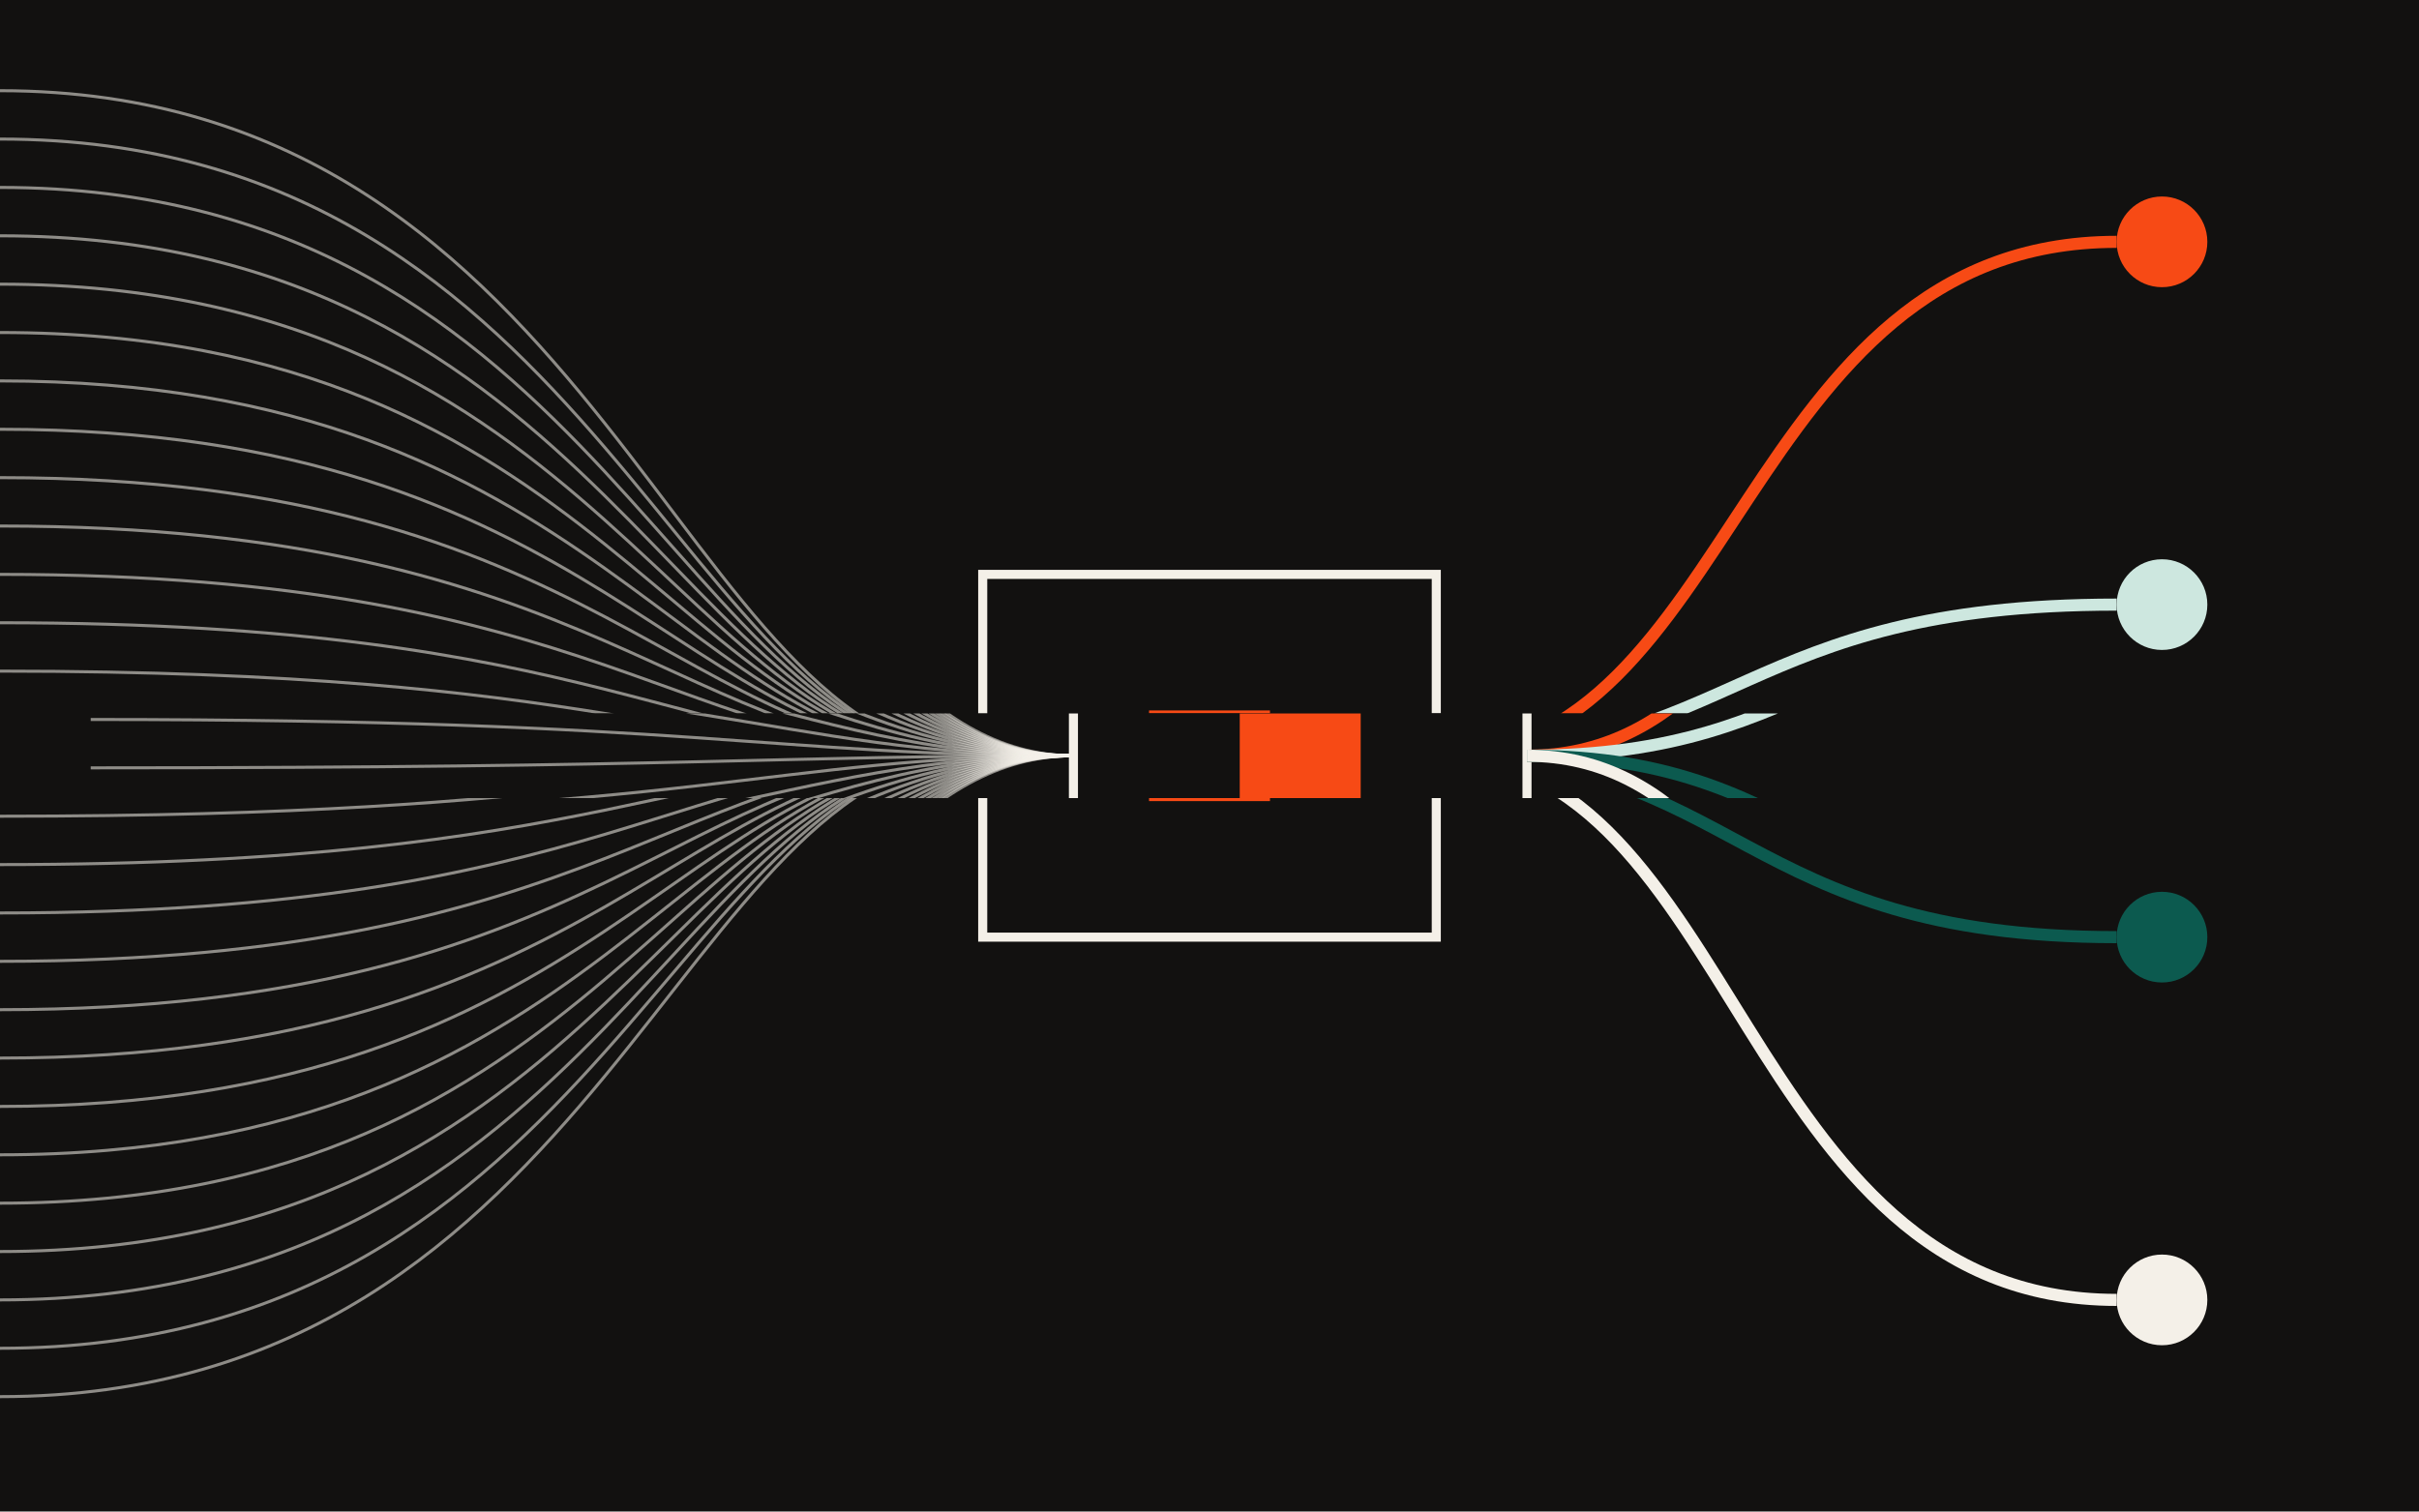
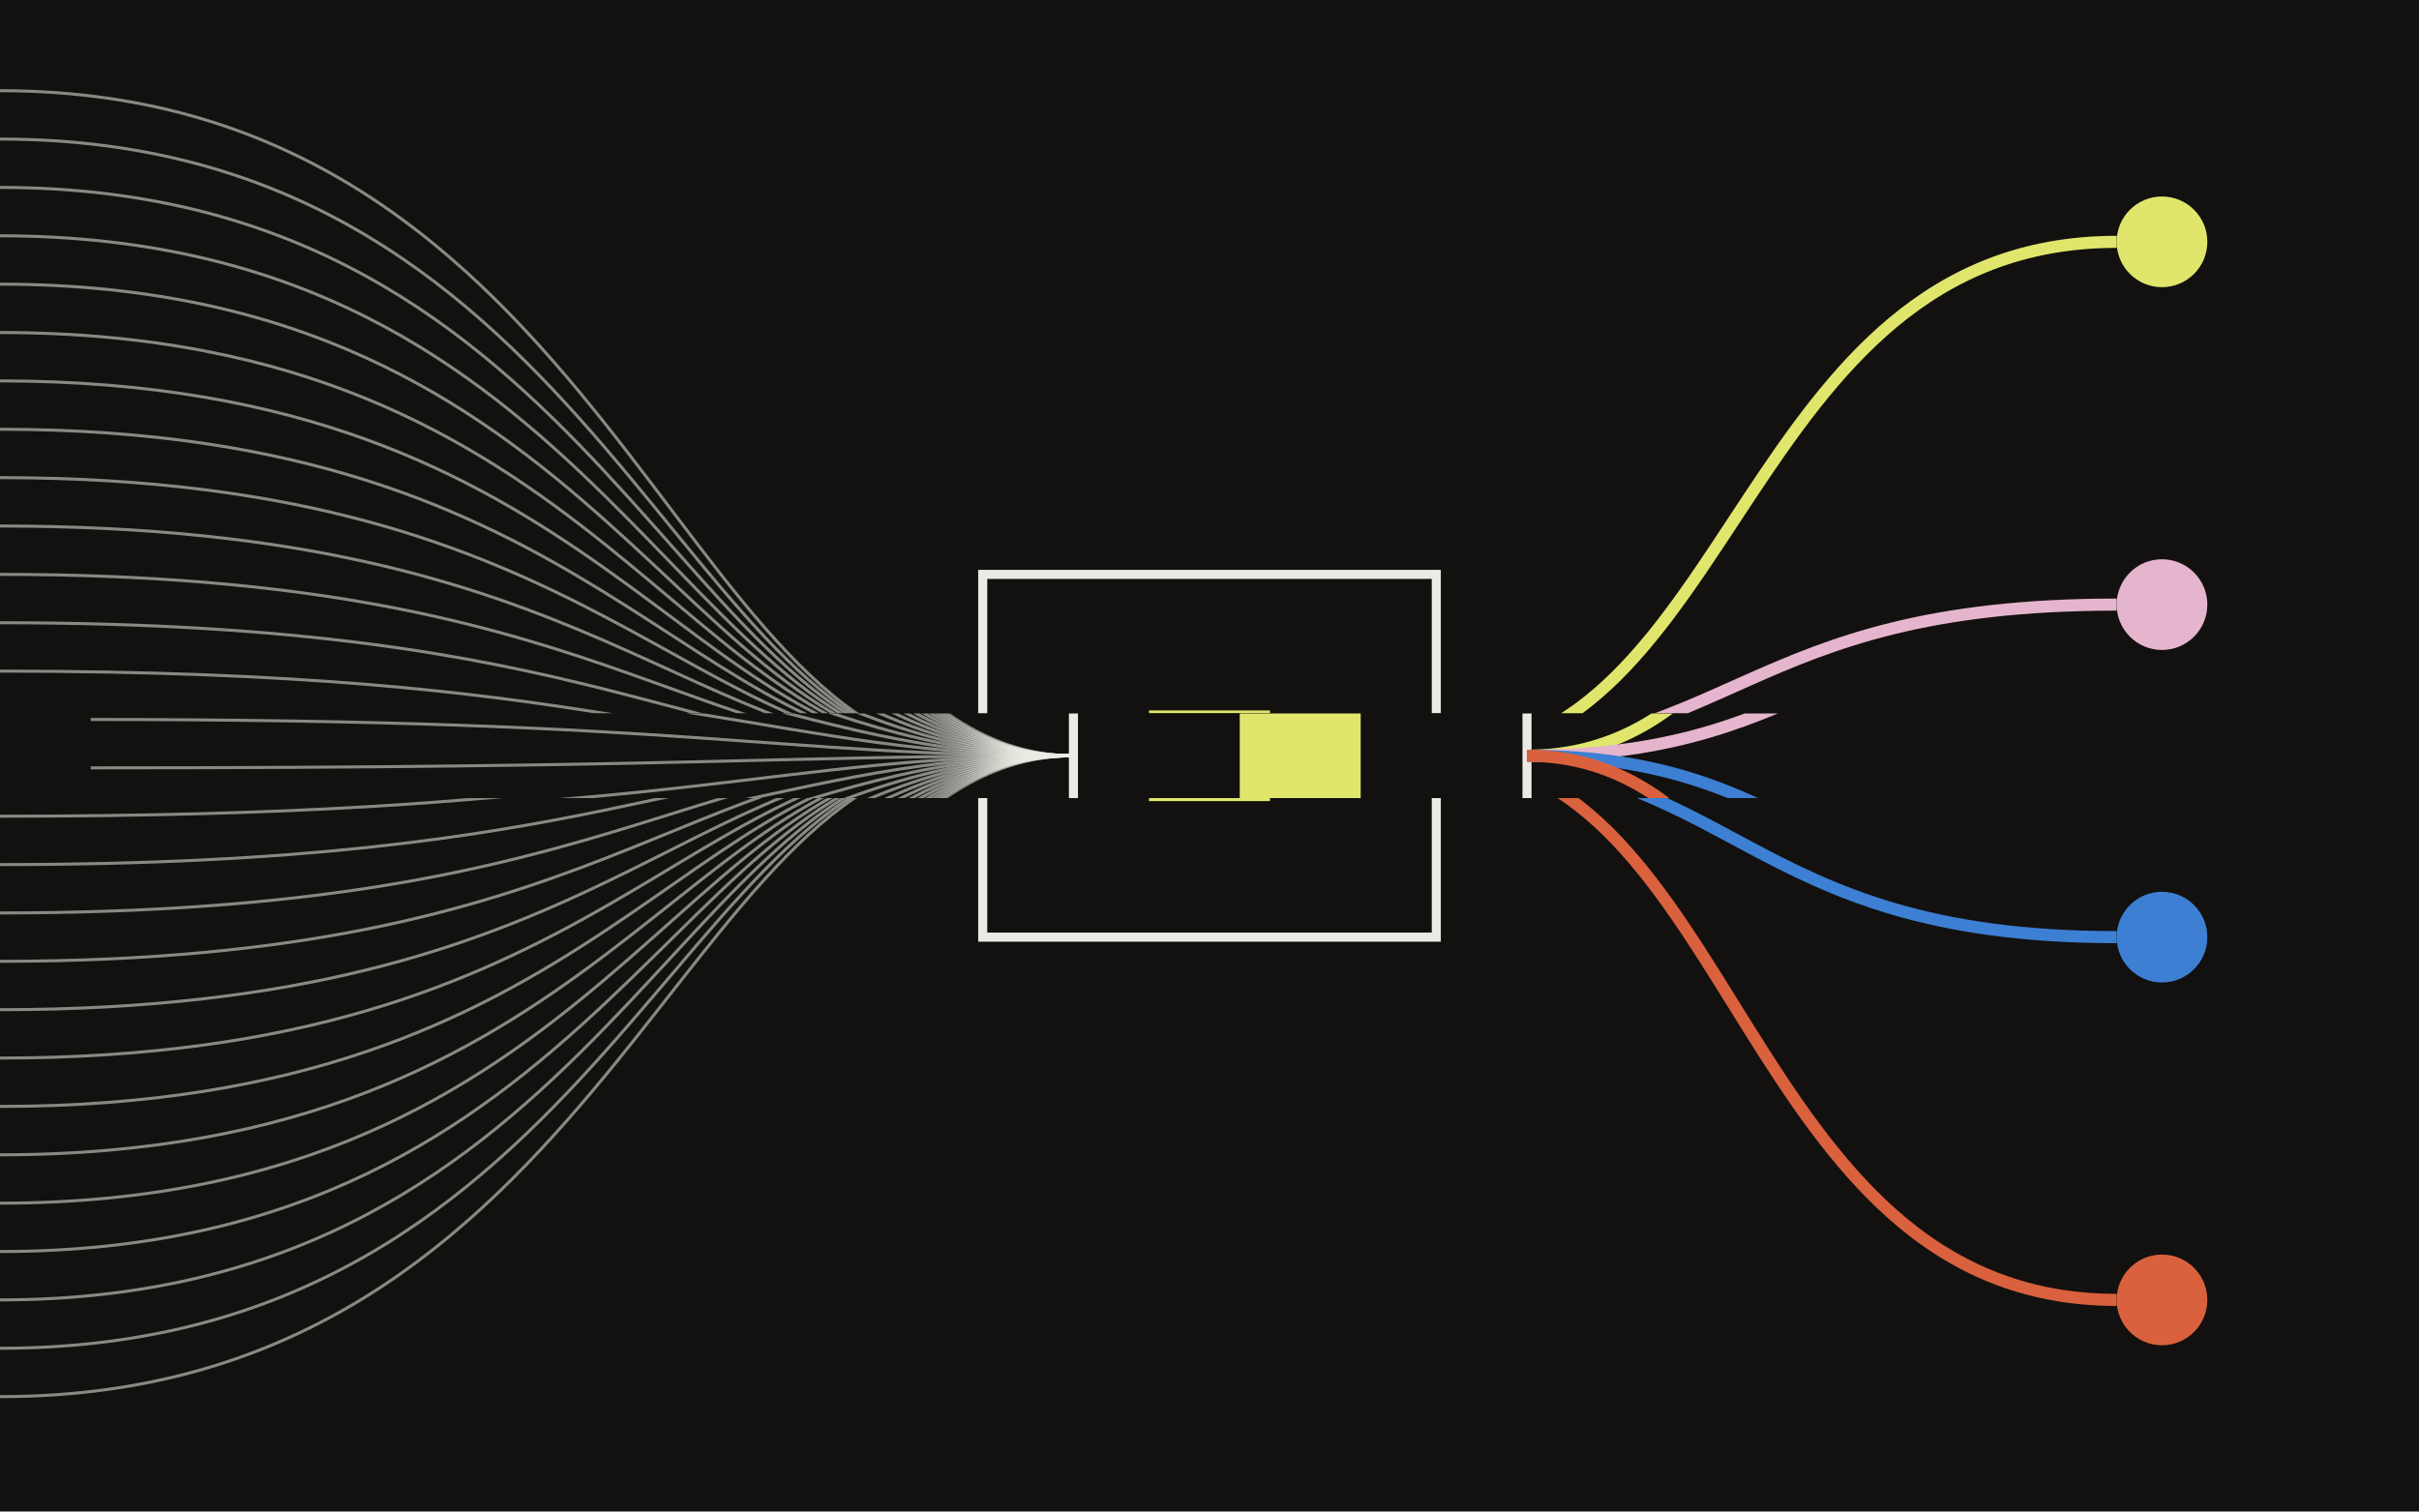
<svg xmlns="http://www.w3.org/2000/svg" viewBox="0 0 1600 1000" width="1600" height="1000">
  <defs>
    <clipPath id="t">
      <rect width="1600" height="472" />
    </clipPath>
    <clipPath id="b">
      <rect y="528" width="1600" height="1000" />
    </clipPath>
    <clipPath id="m">
      <rect y="472" width="1600" height="56" />
    </clipPath>
    <g id="art">
-       <path d="M0 60 C 400 60, 450 500, 650 500" fill="none" stroke="#f4f0e8" stroke-opacity=".55" stroke-width="2" />
-       <path d="M0 92 C 400 92, 450 500, 650 500" fill="none" stroke="#f4f0e8" stroke-opacity=".55" stroke-width="2" />
-       <path d="M0 124 C 400 124, 450 500, 650 500" fill="none" stroke="#f4f0e8" stroke-opacity=".55" stroke-width="2" />
-       <path d="M0 156 C 400 156, 450 500, 650 500" fill="none" stroke="#f4f0e8" stroke-opacity=".55" stroke-width="2" />
-       <path d="M0 188 C 400 188, 450 500, 650 500" fill="none" stroke="#f4f0e8" stroke-opacity=".55" stroke-width="2" />
-       <path d="M0 220 C 400 220, 450 500, 650 500" fill="none" stroke="#f4f0e8" stroke-opacity=".55" stroke-width="2" />
-       <path d="M0 252 C 400 252, 450 500, 650 500" fill="none" stroke="#f4f0e8" stroke-opacity=".55" stroke-width="2" />
-       <path d="M0 284 C 400 284, 450 500, 650 500" fill="none" stroke="#f4f0e8" stroke-opacity=".55" stroke-width="2" />
-       <path d="M0 316 C 400 316, 450 500, 650 500" fill="none" stroke="#f4f0e8" stroke-opacity=".55" stroke-width="2" />
-       <path d="M0 348 C 400 348, 450 500, 650 500" fill="none" stroke="#f4f0e8" stroke-opacity=".55" stroke-width="2" />
-       <path d="M0 380 C 400 380, 450 500, 650 500" fill="none" stroke="#f4f0e8" stroke-opacity=".55" stroke-width="2" />
-       <path d="M0 412 C 400 412, 450 500, 650 500" fill="none" stroke="#f4f0e8" stroke-opacity=".55" stroke-width="2" />
-       <path d="M0 444 C 400 444, 450 500, 650 500" fill="none" stroke="#f4f0e8" stroke-opacity=".55" stroke-width="2" />
-       <path d="M0 476 C 400 476, 450 500, 650 500" fill="none" stroke="#f4f0e8" stroke-opacity=".55" stroke-width="2" />
-       <path d="M0 508 C 400 508, 450 500, 650 500" fill="none" stroke="#f4f0e8" stroke-opacity=".55" stroke-width="2" />
-       <path d="M0 540 C 400 540, 450 500, 650 500" fill="none" stroke="#f4f0e8" stroke-opacity=".55" stroke-width="2" />
-       <path d="M0 572 C 400 572, 450 500, 650 500" fill="none" stroke="#f4f0e8" stroke-opacity=".55" stroke-width="2" />
-       <path d="M0 604 C 400 604, 450 500, 650 500" fill="none" stroke="#f4f0e8" stroke-opacity=".55" stroke-width="2" />
-       <path d="M0 636 C 400 636, 450 500, 650 500" fill="none" stroke="#f4f0e8" stroke-opacity=".55" stroke-width="2" />
-       <path d="M0 668 C 400 668, 450 500, 650 500" fill="none" stroke="#f4f0e8" stroke-opacity=".55" stroke-width="2" />
-       <path d="M0 700 C 400 700, 450 500, 650 500" fill="none" stroke="#f4f0e8" stroke-opacity=".55" stroke-width="2" />
-       <path d="M0 732 C 400 732, 450 500, 650 500" fill="none" stroke="#f4f0e8" stroke-opacity=".55" stroke-width="2" />
-       <path d="M0 764 C 400 764, 450 500, 650 500" fill="none" stroke="#f4f0e8" stroke-opacity=".55" stroke-width="2" />
-       <path d="M0 796 C 400 796, 450 500, 650 500" fill="none" stroke="#f4f0e8" stroke-opacity=".55" stroke-width="2" />
-       <path d="M0 828 C 400 828, 450 500, 650 500" fill="none" stroke="#f4f0e8" stroke-opacity=".55" stroke-width="2" />
-       <path d="M0 860 C 400 860, 450 500, 650 500" fill="none" stroke="#f4f0e8" stroke-opacity=".55" stroke-width="2" />
-       <path d="M0 892 C 400 892, 450 500, 650 500" fill="none" stroke="#f4f0e8" stroke-opacity=".55" stroke-width="2" />
-       <path d="M0 924 C 400 924, 450 500, 650 500" fill="none" stroke="#f4f0e8" stroke-opacity=".55" stroke-width="2" />
-       <rect x="650" y="380" width="300" height="240" fill="#121110" stroke="#f4f0e8" stroke-width="6" />
-       <rect x="760" y="470" width="80" height="60" fill="#f74a15" />
-       <path d="M950 500 C 1150 500, 1150 160, 1400 160" fill="none" stroke="#f74a15" stroke-width="8" />
-       <circle cx="1430" cy="160" r="30" fill="#f74a15" />
-       <path d="M950 500 C 1150 500, 1150 400, 1400 400" fill="none" stroke="#cde7df" stroke-width="8" />
-       <circle cx="1430" cy="400" r="30" fill="#cde7df" />
-       <path d="M950 500 C 1150 500, 1150 620, 1400 620" fill="none" stroke="#0c5a4f" stroke-width="8" />
-       <circle cx="1430" cy="620" r="30" fill="#0c5a4f" />
-       <path d="M950 500 C 1150 500, 1150 860, 1400 860" fill="none" stroke="#f4f0e8" stroke-width="8" />
-       <circle cx="1430" cy="860" r="30" fill="#f4f0e8" />
+       <path d="M0 60 C 400 60, 450 500, 650 500" fill="none" stroke="#ebeae4" stroke-opacity=".55" stroke-width="2" />
+       <path d="M0 92 C 400 92, 450 500, 650 500" fill="none" stroke="#ebeae4" stroke-opacity=".55" stroke-width="2" />
+       <path d="M0 124 C 400 124, 450 500, 650 500" fill="none" stroke="#ebeae4" stroke-opacity=".55" stroke-width="2" />
+       <path d="M0 156 C 400 156, 450 500, 650 500" fill="none" stroke="#ebeae4" stroke-opacity=".55" stroke-width="2" />
+       <path d="M0 188 C 400 188, 450 500, 650 500" fill="none" stroke="#ebeae4" stroke-opacity=".55" stroke-width="2" />
+       <path d="M0 220 C 400 220, 450 500, 650 500" fill="none" stroke="#ebeae4" stroke-opacity=".55" stroke-width="2" />
+       <path d="M0 252 C 400 252, 450 500, 650 500" fill="none" stroke="#ebeae4" stroke-opacity=".55" stroke-width="2" />
+       <path d="M0 284 C 400 284, 450 500, 650 500" fill="none" stroke="#ebeae4" stroke-opacity=".55" stroke-width="2" />
+       <path d="M0 316 C 400 316, 450 500, 650 500" fill="none" stroke="#ebeae4" stroke-opacity=".55" stroke-width="2" />
+       <path d="M0 348 C 400 348, 450 500, 650 500" fill="none" stroke="#ebeae4" stroke-opacity=".55" stroke-width="2" />
+       <path d="M0 380 C 400 380, 450 500, 650 500" fill="none" stroke="#ebeae4" stroke-opacity=".55" stroke-width="2" />
+       <path d="M0 412 C 400 412, 450 500, 650 500" fill="none" stroke="#ebeae4" stroke-opacity=".55" stroke-width="2" />
+       <path d="M0 444 C 400 444, 450 500, 650 500" fill="none" stroke="#ebeae4" stroke-opacity=".55" stroke-width="2" />
+       <path d="M0 476 C 400 476, 450 500, 650 500" fill="none" stroke="#ebeae4" stroke-opacity=".55" stroke-width="2" />
+       <path d="M0 508 C 400 508, 450 500, 650 500" fill="none" stroke="#ebeae4" stroke-opacity=".55" stroke-width="2" />
+       <path d="M0 540 C 400 540, 450 500, 650 500" fill="none" stroke="#ebeae4" stroke-opacity=".55" stroke-width="2" />
+       <path d="M0 572 C 400 572, 450 500, 650 500" fill="none" stroke="#ebeae4" stroke-opacity=".55" stroke-width="2" />
+       <path d="M0 604 C 400 604, 450 500, 650 500" fill="none" stroke="#ebeae4" stroke-opacity=".55" stroke-width="2" />
+       <path d="M0 636 C 400 636, 450 500, 650 500" fill="none" stroke="#ebeae4" stroke-opacity=".55" stroke-width="2" />
+       <path d="M0 668 C 400 668, 450 500, 650 500" fill="none" stroke="#ebeae4" stroke-opacity=".55" stroke-width="2" />
+       <path d="M0 700 C 400 700, 450 500, 650 500" fill="none" stroke="#ebeae4" stroke-opacity=".55" stroke-width="2" />
+       <path d="M0 732 C 400 732, 450 500, 650 500" fill="none" stroke="#ebeae4" stroke-opacity=".55" stroke-width="2" />
+       <path d="M0 764 C 400 764, 450 500, 650 500" fill="none" stroke="#ebeae4" stroke-opacity=".55" stroke-width="2" />
+       <path d="M0 796 C 400 796, 450 500, 650 500" fill="none" stroke="#ebeae4" stroke-opacity=".55" stroke-width="2" />
+       <path d="M0 828 C 400 828, 450 500, 650 500" fill="none" stroke="#ebeae4" stroke-opacity=".55" stroke-width="2" />
+       <path d="M0 860 C 400 860, 450 500, 650 500" fill="none" stroke="#ebeae4" stroke-opacity=".55" stroke-width="2" />
+       <path d="M0 892 C 400 892, 450 500, 650 500" fill="none" stroke="#ebeae4" stroke-opacity=".55" stroke-width="2" />
+       <path d="M0 924 C 400 924, 450 500, 650 500" fill="none" stroke="#ebeae4" stroke-opacity=".55" stroke-width="2" />
+       <rect x="650" y="380" width="300" height="240" fill="#121110" stroke="#ebeae4" stroke-width="6" />
+       <rect x="760" y="470" width="80" height="60" fill="#e0e66b" />
+       <path d="M950 500 C 1150 500, 1150 160, 1400 160" fill="none" stroke="#e0e66b" stroke-width="8" />
+       <circle cx="1430" cy="160" r="30" fill="#e0e66b" />
+       <path d="M950 500 C 1150 500, 1150 400, 1400 400" fill="none" stroke="#e5b5cd" stroke-width="8" />
+       <circle cx="1430" cy="400" r="30" fill="#e5b5cd" />
+       <path d="M950 500 C 1150 500, 1150 620, 1400 620" fill="none" stroke="#3d7fd3" stroke-width="8" />
+       <circle cx="1430" cy="620" r="30" fill="#3d7fd3" />
+       <path d="M950 500 C 1150 500, 1150 860, 1400 860" fill="none" stroke="#da613d" stroke-width="8" />
+       <circle cx="1430" cy="860" r="30" fill="#da613d" />
    </g>
  </defs>
  <rect width="1600" height="1000" fill="#121110" />
  <use href="#art" clip-path="url(#t)" />
  <use href="#art" clip-path="url(#b)" />
  <rect y="472" width="1600" height="56" fill="#121110" />
  <g transform="translate(60 0)">
    <use href="#art" clip-path="url(#m)" />
  </g>
</svg>
